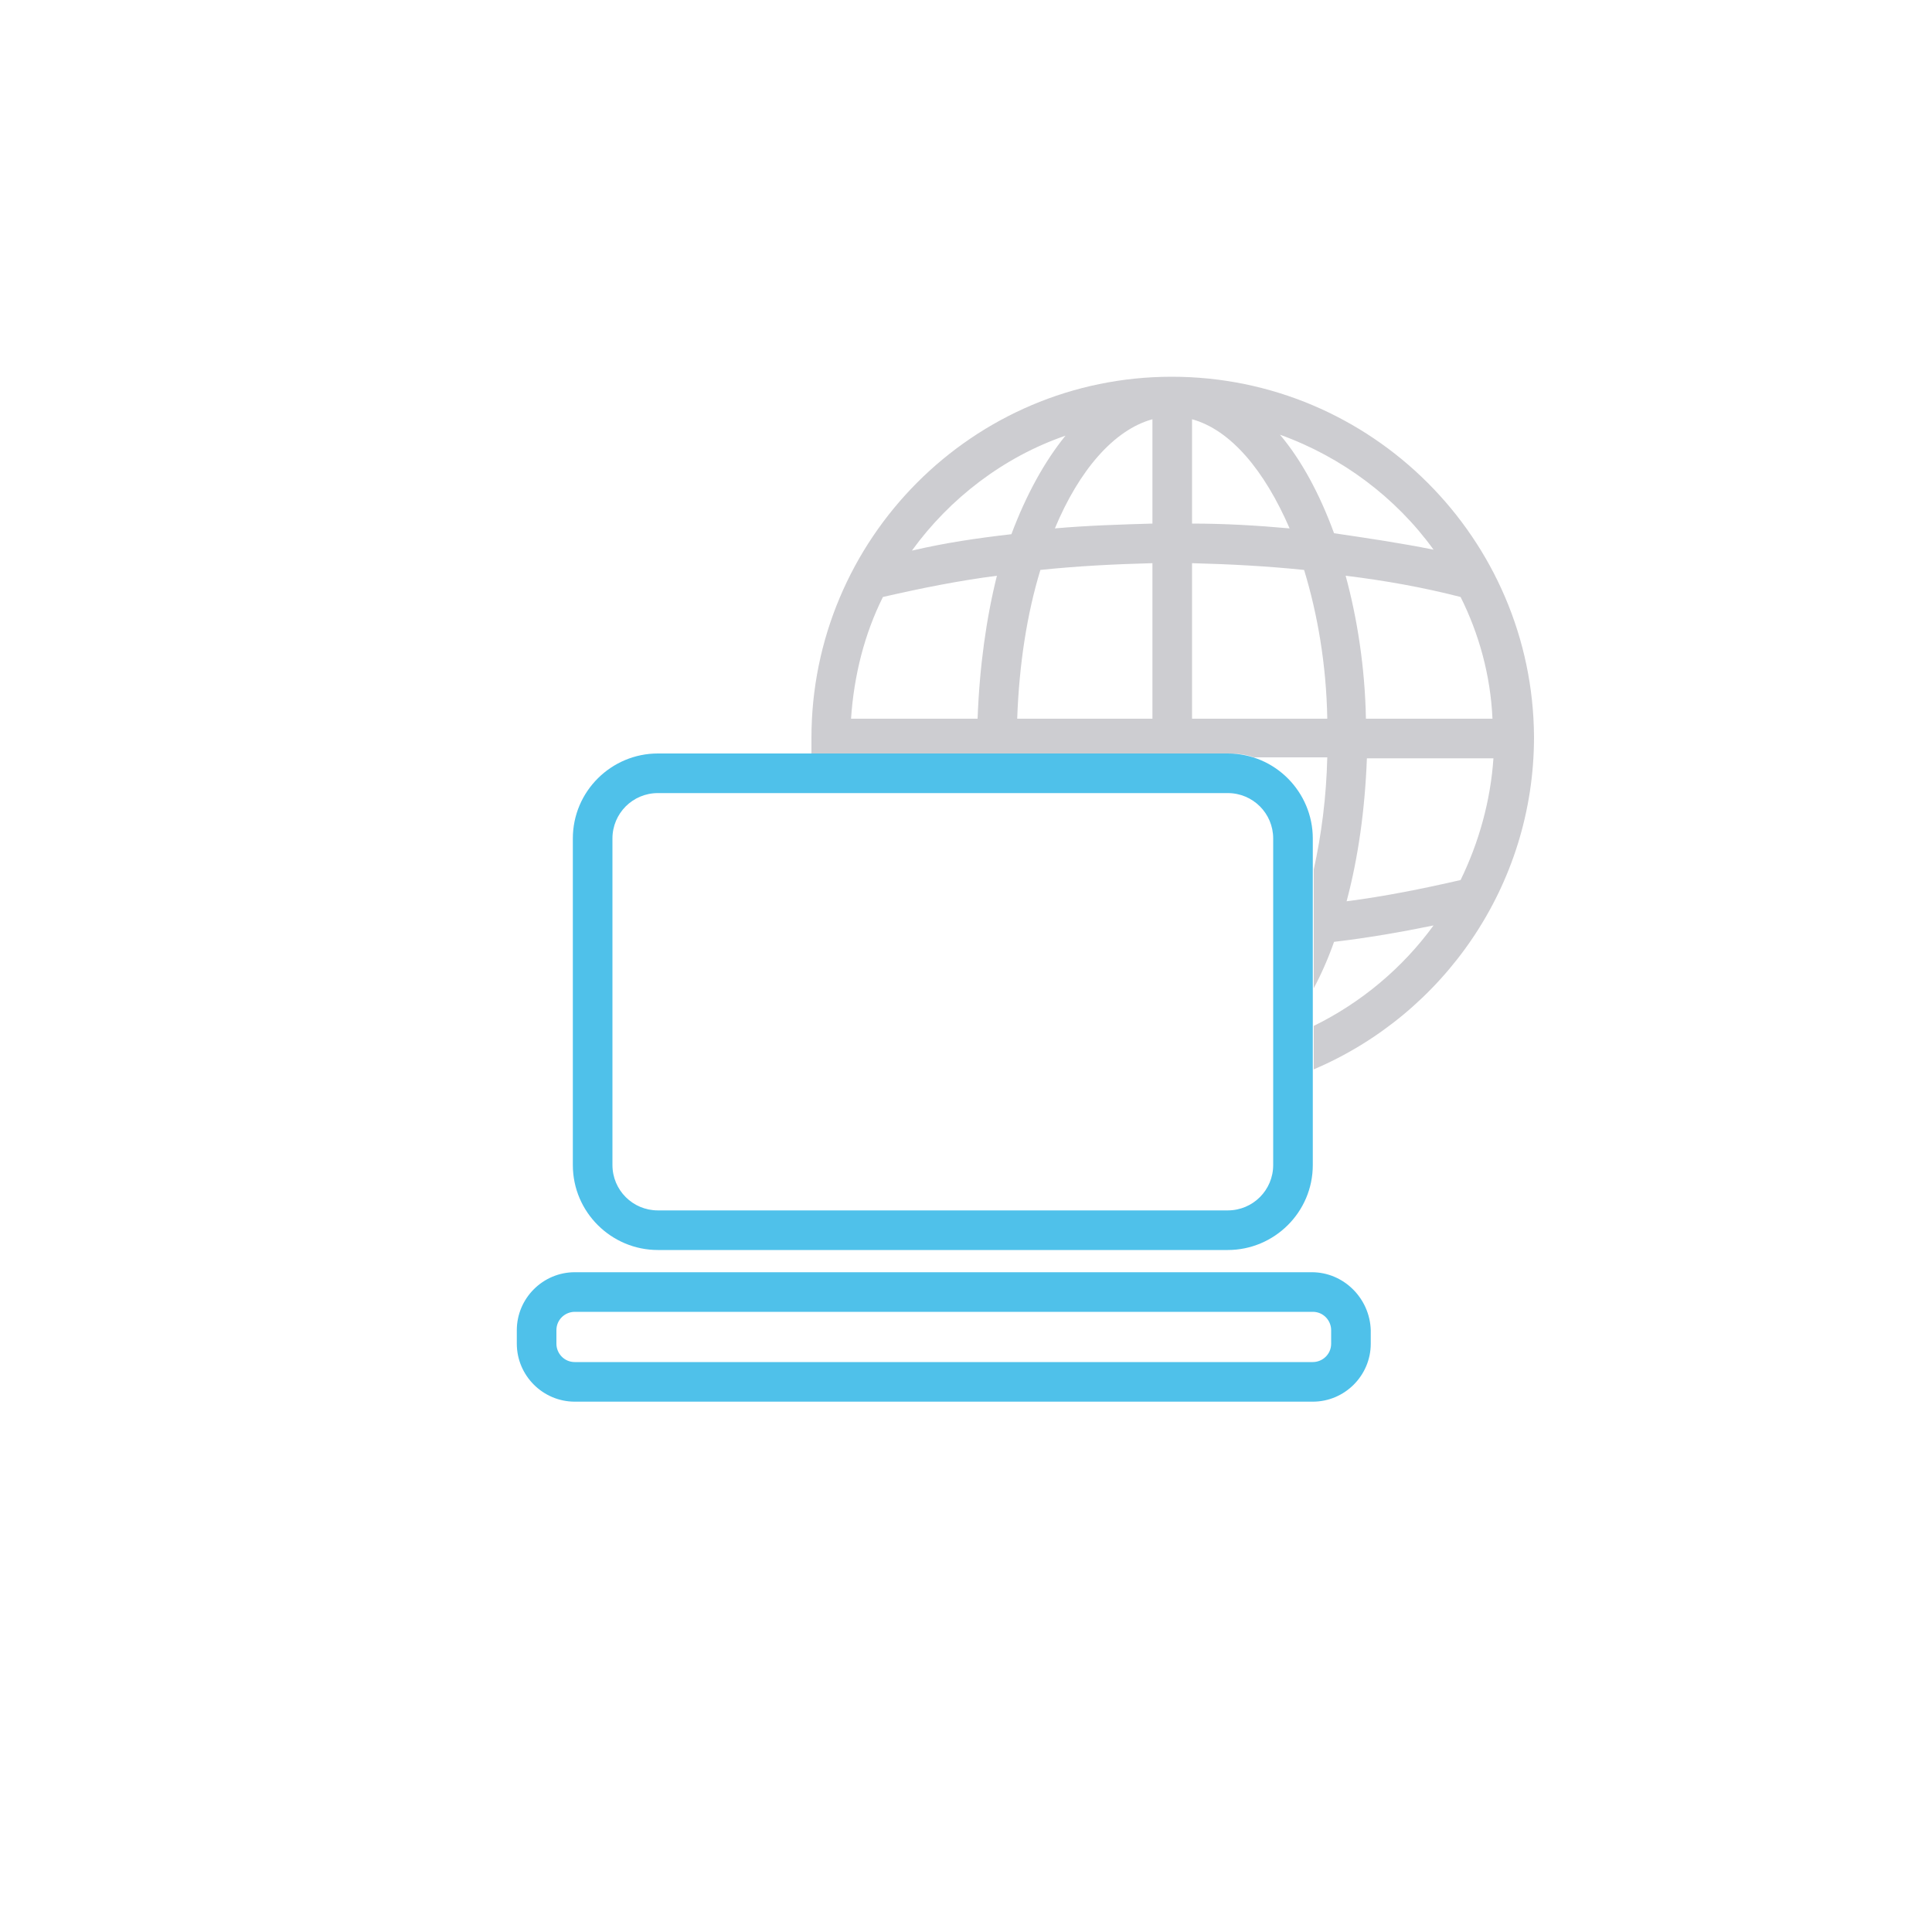
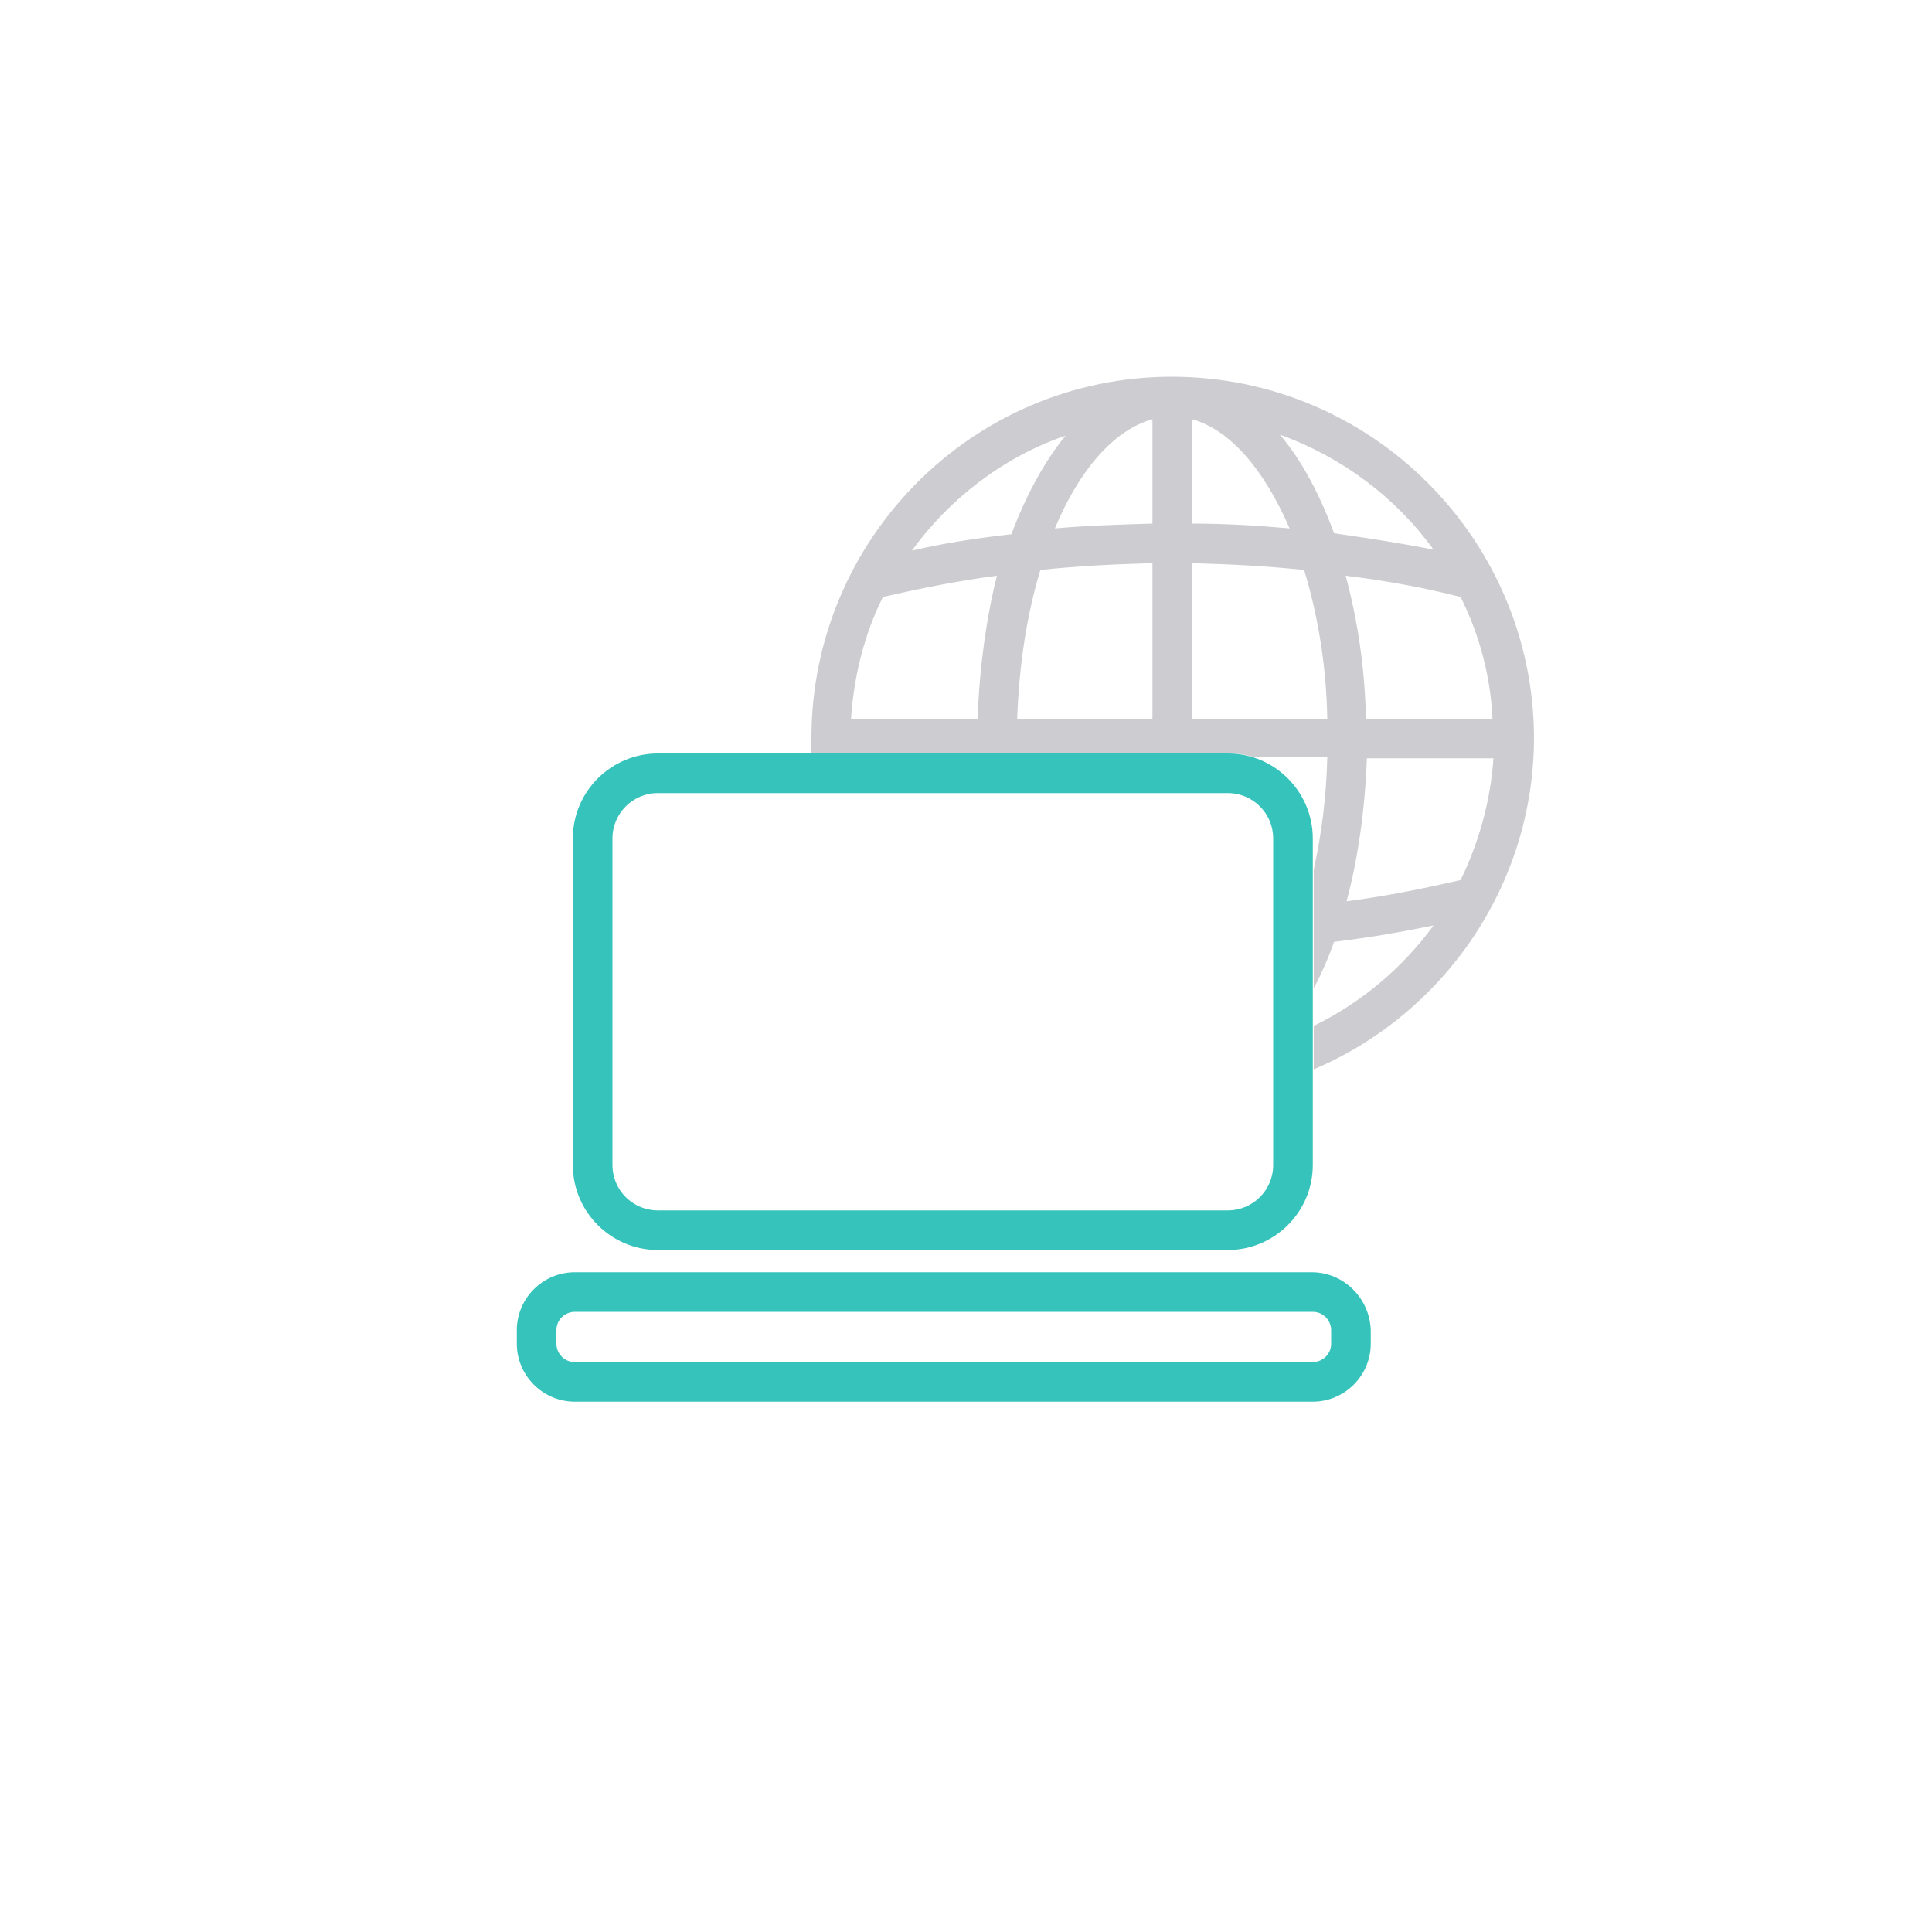
<svg xmlns="http://www.w3.org/2000/svg" version="1.1" id="Calque_1" x="0px" y="0px" viewBox="0 0 200 200" style="enable-background:new 0 0 200 200;" xml:space="preserve">
  <style type="text/css">
- 	.st0{fill:#4FC1EA;}
+ 	.st0{fill:#35C3BB;}
	.st1{opacity:0.3;}
	.st2{fill:#585763;}
</style>
  <g id="XMLID_95_">
    <g id="XMLID_780_">
      <path id="XMLID_816_" class="st0" d="M68.1,129.4h59c4.8,0,8.8-3.9,8.8-8.8V86.8c0-4.8-3.9-8.8-8.8-8.8h-59    c-4.8,0-8.8,3.9-8.8,8.8v33.8C59.3,125.5,63.3,129.4,68.1,129.4z M63.4,86.8c0-2.6,2.1-4.7,4.7-4.7h59c2.6,0,4.7,2.1,4.7,4.7v33.8    c0,2.6-2.1,4.7-4.7,4.7h-59c-2.6,0-4.7-2.1-4.7-4.7V86.8z" />
      <path id="XMLID_781_" class="st0" d="M135.8,131.7H59.5c-3.3,0-6,2.7-6,6v1.4c0,3.3,2.7,6,6,6h76.4c3.3,0,6-2.7,6-6v-1.4    C141.8,134.4,139.1,131.7,135.8,131.7z M137.8,139.1c0,1.1-0.9,1.9-1.9,1.9H59.5c-1.1,0-1.9-0.9-1.9-1.9v-1.4    c0-1.1,0.9-1.9,1.9-1.9h76.4c1.1,0,1.9,0.9,1.9,1.9V139.1z" />
    </g>
    <g id="XMLID_662_" class="st1">
      <path id="XMLID_663_" class="st2" d="M121.3,39C100.7,39,84,55.8,84,76.4c0,0.6,0,1.1,0,1.6h43.2c0.9,0,1.8,0.1,2.6,0.4h7.6    c-0.1,4.1-0.6,8-1.4,11.6v12.3c0.8-1.5,1.5-3.1,2.1-4.8c3.4-0.4,6.9-1,10.3-1.7c-3.2,4.4-7.5,8-12.4,10.4v4.5    c13.4-5.7,22.8-19,22.8-34.4C158.7,55.8,142,39,121.3,39z M101.2,74.4H88.1c0.3-4.5,1.4-8.8,3.3-12.6l0,0    c3.9-0.9,7.9-1.7,11.8-2.2C102.1,64,101.4,69,101.2,74.4z M94.4,57c3.9-5.4,9.5-9.7,15.9-11.9c-2.2,2.7-4.1,6.2-5.6,10.2    C101.2,55.7,97.8,56.2,94.4,57z M119.3,74.4h-14c0.2-5.6,1-10.8,2.4-15.4c3.8-0.4,7.7-0.6,11.6-0.7V74.4z M119.3,54.2    c-3.4,0.1-6.7,0.2-10.1,0.5c2.5-6,6.1-10.2,10.1-11.3V54.2z M123.4,43.4c4,1.1,7.5,5.3,10.1,11.3c-3.3-0.3-6.7-0.5-10.1-0.5V43.4z     M123.4,74.4V58.3c3.9,0.1,7.7,0.3,11.6,0.7c1.4,4.6,2.3,9.8,2.4,15.4H123.4z M138.1,55.2c-1.5-4.1-3.4-7.6-5.6-10.2    c6.4,2.3,12,6.5,15.9,11.9C144.9,56.2,141.5,55.7,138.1,55.2z M151.2,61.8L151.2,61.8c1.9,3.8,3.1,8.1,3.3,12.6h-13.1    c-0.1-5.3-0.9-10.4-2.1-14.8C143.4,60.1,147.3,60.8,151.2,61.8z M151.2,91.1L151.2,91.1c-3.9,0.9-7.9,1.7-11.8,2.2    c1.2-4.5,1.9-9.5,2.1-14.8h13.1C154.3,82.9,153.1,87.2,151.2,91.1z" />
    </g>
  </g>
</svg>
